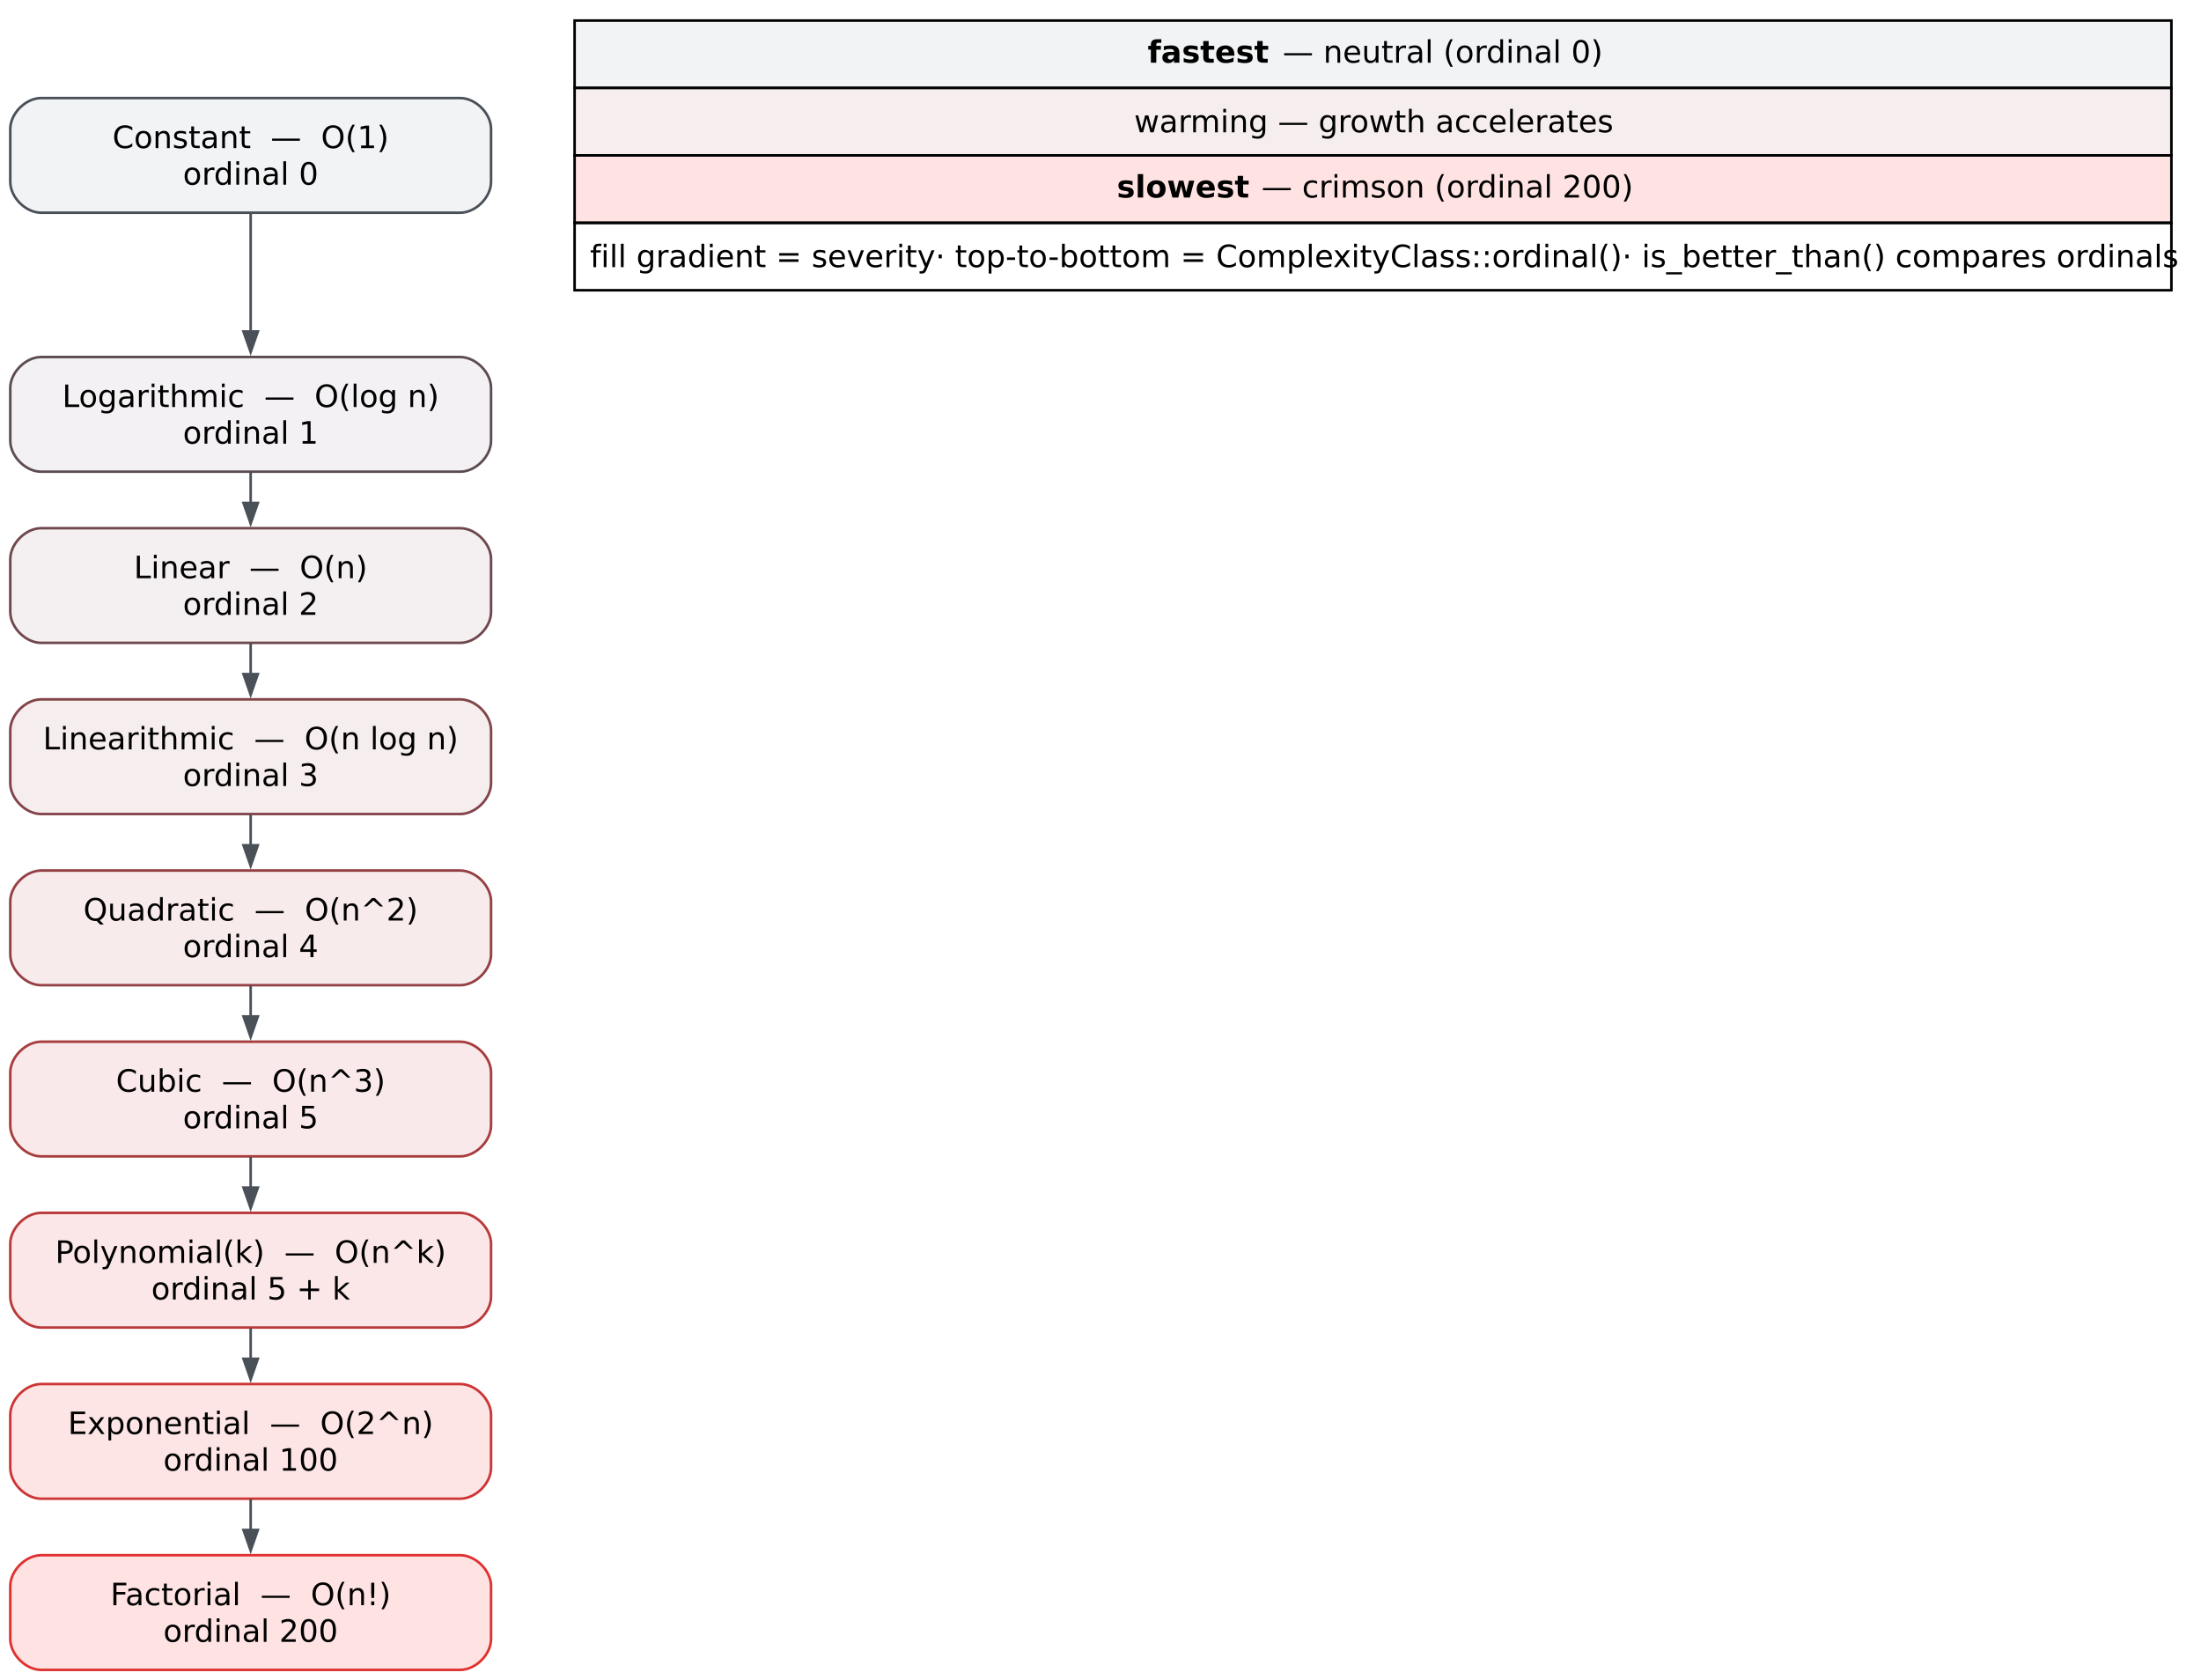
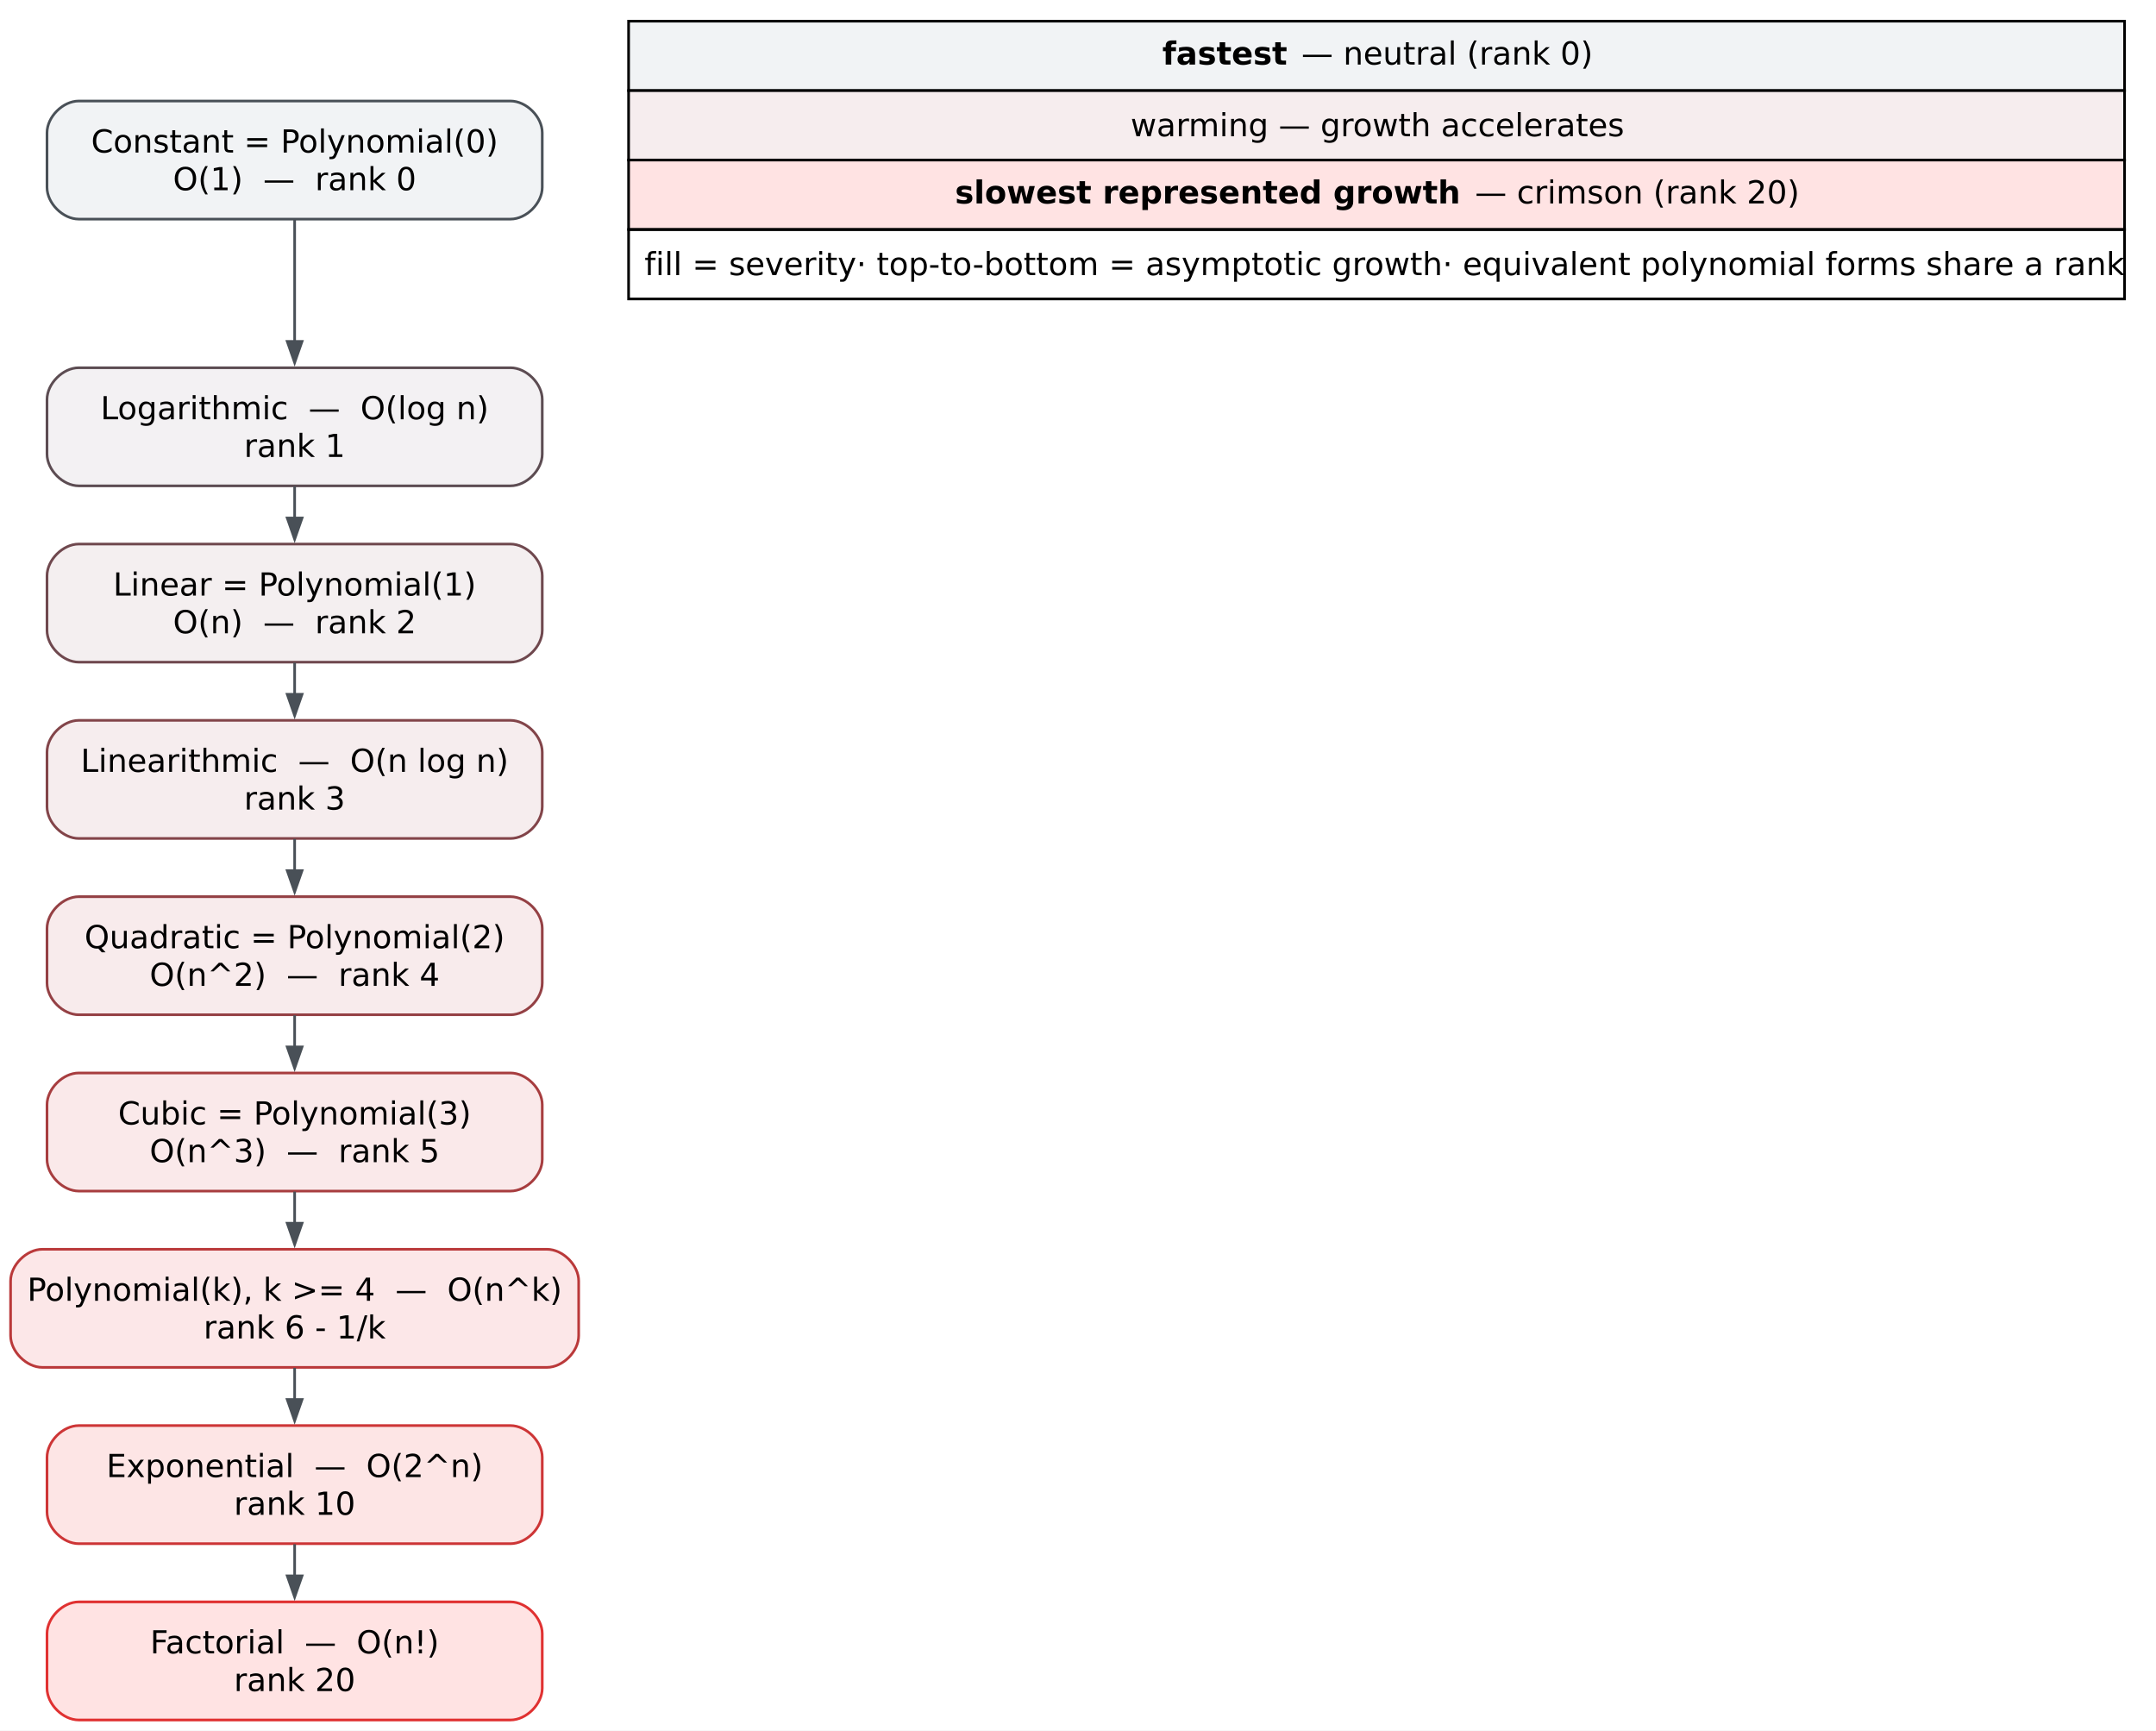
- <svg xmlns="http://www.w3.org/2000/svg" width="857pt" height="654pt" viewBox="0.00 0.00 857.00 654.00">
+ <svg xmlns="http://www.w3.org/2000/svg" width="815pt" height="654pt" viewBox="0.00 0.00 815.00 654.00">
  <g id="graph0" class="graph" transform="scale(1 1) rotate(0) translate(4 650.12)">
-     <polygon fill="white" stroke="none" points="-4,4 -4,-650.12 853.48,-650.12 853.48,4 -4,4" />
+     <polygon fill="white" stroke="none" points="-4,4 -4,-650.12 811.12,-650.12 811.12,4 -4,4" />
    <g id="node1" class="node">
-       <path fill="#f1f3f5" stroke="#495057" d="M175.2,-611.94C175.2,-611.94 12,-611.94 12,-611.94 6,-611.94 0,-605.94 0,-599.94 0,-599.94 0,-579.3 0,-579.3 0,-573.3 6,-567.3 12,-567.3 12,-567.3 175.2,-567.3 175.2,-567.3 181.2,-567.3 187.2,-573.3 187.2,-579.3 187.2,-579.3 187.2,-599.94 187.2,-599.94 187.2,-605.94 181.2,-611.94 175.2,-611.94" />
-       <text xml:space="preserve" text-anchor="middle" x="93.6" y="-592.47" font-family="DejaVu Sans" font-size="12.00">Constant  —  O(1)</text>
-       <text xml:space="preserve" text-anchor="middle" x="93.6" y="-578.22" font-family="DejaVu Sans" font-size="12.00">ordinal 0</text>
+       <path fill="#f1f3f5" stroke="#495057" d="M188.98,-611.94C188.98,-611.94 25.77,-611.94 25.77,-611.94 19.77,-611.94 13.77,-605.94 13.77,-599.94 13.77,-599.94 13.77,-579.3 13.77,-579.3 13.77,-573.3 19.77,-567.3 25.77,-567.3 25.77,-567.3 188.98,-567.3 188.98,-567.3 194.98,-567.3 200.98,-573.3 200.98,-579.3 200.98,-579.3 200.98,-599.94 200.98,-599.94 200.98,-605.94 194.98,-611.94 188.98,-611.94" />
+       <text xml:space="preserve" text-anchor="middle" x="107.38" y="-592.47" font-family="DejaVu Sans" font-size="12.00">Constant = Polynomial(0)</text>
+       <text xml:space="preserve" text-anchor="middle" x="107.38" y="-578.22" font-family="DejaVu Sans" font-size="12.00">O(1)  —  rank 0</text>
    </g>
    <g id="node2" class="node">
-       <path fill="#f3f1f3" stroke="#5c4c52" d="M175.2,-511.12C175.2,-511.12 12,-511.12 12,-511.12 6,-511.12 0,-505.12 0,-499.12 0,-499.12 0,-478.48 0,-478.48 0,-472.48 6,-466.48 12,-466.48 12,-466.48 175.2,-466.48 175.2,-466.48 181.2,-466.48 187.2,-472.48 187.2,-478.48 187.2,-478.48 187.2,-499.12 187.2,-499.12 187.2,-505.12 181.2,-511.12 175.2,-511.12" />
-       <text xml:space="preserve" text-anchor="middle" x="93.6" y="-491.65" font-family="DejaVu Sans" font-size="12.00">Logarithmic  —  O(log n)</text>
-       <text xml:space="preserve" text-anchor="middle" x="93.6" y="-477.4" font-family="DejaVu Sans" font-size="12.00">ordinal 1</text>
+       <path fill="#f3f1f3" stroke="#5c4c52" d="M188.98,-511.12C188.98,-511.12 25.77,-511.12 25.77,-511.12 19.77,-511.12 13.77,-505.12 13.77,-499.12 13.77,-499.12 13.77,-478.48 13.77,-478.48 13.77,-472.48 19.77,-466.48 25.77,-466.48 25.77,-466.48 188.98,-466.48 188.98,-466.48 194.98,-466.48 200.98,-472.48 200.98,-478.48 200.98,-478.48 200.98,-499.12 200.98,-499.12 200.98,-505.12 194.98,-511.12 188.98,-511.12" />
+       <text xml:space="preserve" text-anchor="middle" x="107.38" y="-491.65" font-family="DejaVu Sans" font-size="12.00">Logarithmic  —  O(log n)</text>
+       <text xml:space="preserve" text-anchor="middle" x="107.38" y="-477.4" font-family="DejaVu Sans" font-size="12.00">rank 1</text>
    </g>
    <g id="edge1" class="edge">
-       <path fill="none" stroke="#495057" d="M93.6,-567.18C93.6,-553.67 93.6,-536.01 93.6,-520.98" />
-       <polygon fill="#495057" stroke="#495057" points="96.4,-521.06 93.6,-513.06 90.8,-521.06 96.4,-521.06" />
+       <path fill="none" stroke="#495057" d="M107.38,-567.18C107.38,-553.67 107.38,-536.01 107.38,-520.98" />
+       <polygon fill="#495057" stroke="#495057" points="110.18,-521.06 107.38,-513.06 104.58,-521.06 110.18,-521.06" />
    </g>
    <g id="node10" class="node">
-       <path fill="white" stroke="none" d="M837.48,-646.12C837.48,-646.12 223.73,-646.12 223.73,-646.12 217.73,-646.12 211.73,-640.12 211.73,-634.12 211.73,-634.12 211.73,-545.12 211.73,-545.12 211.73,-539.12 217.73,-533.12 223.73,-533.12 223.73,-533.12 837.48,-533.12 837.48,-533.12 843.48,-533.12 849.48,-539.12 849.48,-545.12 849.48,-545.12 849.48,-634.12 849.48,-634.12 849.48,-640.12 843.48,-646.12 837.48,-646.12" />
-       <polygon fill="#f1f3f5" stroke="none" points="219.73,-615.87 219.73,-642.12 841.48,-642.12 841.48,-615.87 219.73,-615.87" />
-       <polygon fill="none" stroke="black" points="219.73,-615.87 219.73,-642.12 841.48,-642.12 841.48,-615.87 219.73,-615.87" />
-       <text xml:space="preserve" text-anchor="start" x="442.85" y="-625.72" font-family="DejaVu Sans" font-weight="bold" font-size="12.00">fastest</text>
-       <text xml:space="preserve" text-anchor="start" x="491.6" y="-625.72" font-family="DejaVu Sans" font-size="12.00"> — neutral (ordinal 0)</text>
-       <polygon fill="#f6edee" stroke="none" points="219.73,-589.62 219.73,-615.87 841.48,-615.87 841.48,-589.62 219.73,-589.62" />
-       <polygon fill="none" stroke="black" points="219.73,-589.62 219.73,-615.87 841.48,-615.87 841.48,-589.62 219.73,-589.62" />
-       <text xml:space="preserve" text-anchor="start" x="437.6" y="-598.62" font-family="DejaVu Sans" font-size="12.00">warming — growth accelerates</text>
-       <polygon fill="#ffe3e3" stroke="none" points="219.73,-563.37 219.73,-589.62 841.48,-589.62 841.48,-563.37 219.73,-563.37" />
-       <polygon fill="none" stroke="black" points="219.73,-563.37 219.73,-589.62 841.48,-589.62 841.48,-563.37 219.73,-563.37" />
-       <text xml:space="preserve" text-anchor="start" x="430.85" y="-573.22" font-family="DejaVu Sans" font-weight="bold" font-size="12.00">slowest</text>
-       <text xml:space="preserve" text-anchor="start" x="483.35" y="-573.22" font-family="DejaVu Sans" font-size="12.00"> — crimson (ordinal 200)</text>
-       <polygon fill="none" stroke="black" points="219.73,-537.12 219.73,-563.37 841.48,-563.37 841.48,-537.12 219.73,-537.12" />
-       <text xml:space="preserve" text-anchor="start" x="225.73" y="-546.12" font-family="DejaVu Sans" font-size="12.00">fill gradient = severity· top-to-bottom = ComplexityClass::ordinal()· is_better_than() compares ordinals</text>
+       <path fill="white" stroke="none" d="M795.12,-646.12C795.12,-646.12 237.62,-646.12 237.62,-646.12 231.62,-646.12 225.62,-640.12 225.62,-634.12 225.62,-634.12 225.62,-545.12 225.62,-545.12 225.62,-539.12 231.62,-533.12 237.62,-533.12 237.62,-533.12 795.12,-533.12 795.12,-533.12 801.12,-533.12 807.12,-539.12 807.12,-545.12 807.12,-545.12 807.12,-634.12 807.12,-634.12 807.12,-640.12 801.12,-646.12 795.12,-646.12" />
+       <polygon fill="#f1f3f5" stroke="none" points="233.62,-615.87 233.62,-642.12 799.12,-642.12 799.12,-615.87 233.62,-615.87" />
+       <polygon fill="none" stroke="black" points="233.62,-615.87 233.62,-642.12 799.12,-642.12 799.12,-615.87 233.62,-615.87" />
+       <text xml:space="preserve" text-anchor="start" x="435.38" y="-625.72" font-family="DejaVu Sans" font-weight="bold" font-size="12.00">fastest</text>
+       <text xml:space="preserve" text-anchor="start" x="484.12" y="-625.72" font-family="DejaVu Sans" font-size="12.00"> — neutral (rank 0)</text>
+       <polygon fill="#f6edee" stroke="none" points="233.62,-589.62 233.62,-615.87 799.12,-615.87 799.12,-589.62 233.62,-589.62" />
+       <polygon fill="none" stroke="black" points="233.62,-589.62 233.62,-615.87 799.12,-615.87 799.12,-589.62 233.62,-589.62" />
+       <text xml:space="preserve" text-anchor="start" x="423.38" y="-598.62" font-family="DejaVu Sans" font-size="12.00">warming — growth accelerates</text>
+       <polygon fill="#ffe3e3" stroke="none" points="233.62,-563.37 233.62,-589.62 799.12,-589.62 799.12,-563.37 233.62,-563.37" />
+       <polygon fill="none" stroke="black" points="233.62,-563.37 233.62,-589.62 799.12,-589.62 799.12,-563.37 233.62,-563.37" />
+       <text xml:space="preserve" text-anchor="start" x="357" y="-573.22" font-family="DejaVu Sans" font-weight="bold" font-size="12.00">slowest represented growth</text>
+       <text xml:space="preserve" text-anchor="start" x="549.75" y="-573.22" font-family="DejaVu Sans" font-size="12.00"> — crimson (rank 20)</text>
+       <polygon fill="none" stroke="black" points="233.62,-537.12 233.62,-563.37 799.12,-563.37 799.12,-537.12 233.62,-537.12" />
+       <text xml:space="preserve" text-anchor="start" x="239.62" y="-546.12" font-family="DejaVu Sans" font-size="12.00">fill = severity· top-to-bottom = asymptotic growth· equivalent polynomial forms share a rank</text>
    </g>
    <g id="node3" class="node">
-       <path fill="#f4eff0" stroke="#6f484e" d="M175.2,-444.48C175.2,-444.48 12,-444.48 12,-444.48 6,-444.48 0,-438.48 0,-432.48 0,-432.48 0,-411.84 0,-411.84 0,-405.84 6,-399.84 12,-399.84 12,-399.84 175.2,-399.84 175.2,-399.84 181.2,-399.84 187.2,-405.84 187.2,-411.84 187.2,-411.84 187.2,-432.48 187.2,-432.48 187.2,-438.48 181.2,-444.48 175.2,-444.48" />
-       <text xml:space="preserve" text-anchor="middle" x="93.6" y="-425.01" font-family="DejaVu Sans" font-size="12.00">Linear  —  O(n)</text>
-       <text xml:space="preserve" text-anchor="middle" x="93.6" y="-410.76" font-family="DejaVu Sans" font-size="12.00">ordinal 2</text>
+       <path fill="#f4eff0" stroke="#6f484e" d="M188.98,-444.48C188.98,-444.48 25.77,-444.48 25.77,-444.48 19.77,-444.48 13.77,-438.48 13.77,-432.48 13.77,-432.48 13.77,-411.84 13.77,-411.84 13.77,-405.84 19.77,-399.84 25.77,-399.84 25.77,-399.84 188.98,-399.84 188.98,-399.84 194.98,-399.84 200.98,-405.84 200.98,-411.84 200.98,-411.84 200.98,-432.48 200.98,-432.48 200.98,-438.48 194.98,-444.48 188.98,-444.48" />
+       <text xml:space="preserve" text-anchor="middle" x="107.38" y="-425.01" font-family="DejaVu Sans" font-size="12.00">Linear = Polynomial(1)</text>
+       <text xml:space="preserve" text-anchor="middle" x="107.38" y="-410.76" font-family="DejaVu Sans" font-size="12.00">O(n)  —  rank 2</text>
    </g>
    <g id="edge2" class="edge">
-       <path fill="none" stroke="#495057" d="M93.6,-466.28C93.6,-462.39 93.6,-458.27 93.6,-454.18" />
-       <polygon fill="#495057" stroke="#495057" points="96.4,-454.32 93.6,-446.32 90.8,-454.32 96.4,-454.32" />
+       <path fill="none" stroke="#495057" d="M107.38,-466.28C107.38,-462.39 107.38,-458.27 107.38,-454.18" />
+       <polygon fill="#495057" stroke="#495057" points="110.18,-454.32 107.38,-446.32 104.58,-454.32 110.18,-454.32" />
    </g>
    <g id="node4" class="node">
-       <path fill="#f6edee" stroke="#824449" d="M175.2,-377.84C175.2,-377.84 12,-377.84 12,-377.84 6,-377.84 0,-371.84 0,-365.84 0,-365.84 0,-345.2 0,-345.2 0,-339.2 6,-333.2 12,-333.2 12,-333.2 175.2,-333.2 175.2,-333.2 181.2,-333.2 187.2,-339.2 187.2,-345.2 187.2,-345.2 187.2,-365.84 187.2,-365.84 187.2,-371.84 181.2,-377.84 175.2,-377.84" />
-       <text xml:space="preserve" text-anchor="middle" x="93.6" y="-358.37" font-family="DejaVu Sans" font-size="12.00">Linearithmic  —  O(n log n)</text>
-       <text xml:space="preserve" text-anchor="middle" x="93.6" y="-344.12" font-family="DejaVu Sans" font-size="12.00">ordinal 3</text>
+       <path fill="#f6edee" stroke="#824449" d="M188.98,-377.84C188.98,-377.84 25.77,-377.84 25.77,-377.84 19.77,-377.84 13.77,-371.84 13.77,-365.84 13.77,-365.84 13.77,-345.2 13.77,-345.2 13.77,-339.2 19.77,-333.2 25.77,-333.2 25.77,-333.2 188.98,-333.2 188.98,-333.2 194.98,-333.2 200.98,-339.2 200.98,-345.2 200.98,-345.2 200.98,-365.84 200.98,-365.84 200.98,-371.84 194.98,-377.84 188.98,-377.84" />
+       <text xml:space="preserve" text-anchor="middle" x="107.38" y="-358.37" font-family="DejaVu Sans" font-size="12.00">Linearithmic  —  O(n log n)</text>
+       <text xml:space="preserve" text-anchor="middle" x="107.38" y="-344.12" font-family="DejaVu Sans" font-size="12.00">rank 3</text>
    </g>
    <g id="edge3" class="edge">
-       <path fill="none" stroke="#495057" d="M93.6,-399.64C93.6,-395.75 93.6,-391.63 93.6,-387.54" />
-       <polygon fill="#495057" stroke="#495057" points="96.4,-387.68 93.6,-379.68 90.8,-387.68 96.4,-387.68" />
+       <path fill="none" stroke="#495057" d="M107.38,-399.64C107.38,-395.75 107.38,-391.63 107.38,-387.54" />
+       <polygon fill="#495057" stroke="#495057" points="110.18,-387.68 107.38,-379.68 104.58,-387.68 110.18,-387.68" />
    </g>
    <g id="node5" class="node">
-       <path fill="#f8ebec" stroke="#944044" d="M175.2,-311.2C175.2,-311.2 12,-311.2 12,-311.2 6,-311.2 0,-305.2 0,-299.2 0,-299.2 0,-278.56 0,-278.56 0,-272.56 6,-266.56 12,-266.56 12,-266.56 175.2,-266.56 175.2,-266.56 181.2,-266.56 187.2,-272.56 187.2,-278.56 187.2,-278.56 187.2,-299.2 187.2,-299.2 187.2,-305.2 181.2,-311.2 175.2,-311.2" />
-       <text xml:space="preserve" text-anchor="middle" x="93.6" y="-291.73" font-family="DejaVu Sans" font-size="12.00">Quadratic  —  O(n^2)</text>
-       <text xml:space="preserve" text-anchor="middle" x="93.6" y="-277.48" font-family="DejaVu Sans" font-size="12.00">ordinal 4</text>
+       <path fill="#f8ebec" stroke="#944044" d="M188.98,-311.2C188.98,-311.2 25.77,-311.2 25.77,-311.2 19.77,-311.2 13.77,-305.2 13.77,-299.2 13.77,-299.2 13.77,-278.56 13.77,-278.56 13.77,-272.56 19.77,-266.56 25.77,-266.56 25.77,-266.56 188.98,-266.56 188.98,-266.56 194.98,-266.56 200.98,-272.56 200.98,-278.56 200.98,-278.56 200.98,-299.2 200.98,-299.2 200.98,-305.2 194.98,-311.2 188.98,-311.2" />
+       <text xml:space="preserve" text-anchor="middle" x="107.38" y="-291.73" font-family="DejaVu Sans" font-size="12.00">Quadratic = Polynomial(2)</text>
+       <text xml:space="preserve" text-anchor="middle" x="107.38" y="-277.48" font-family="DejaVu Sans" font-size="12.00">O(n^2)  —  rank 4</text>
    </g>
    <g id="edge4" class="edge">
-       <path fill="none" stroke="#495057" d="M93.6,-333C93.6,-329.11 93.6,-324.99 93.6,-320.9" />
-       <polygon fill="#495057" stroke="#495057" points="96.4,-321.04 93.6,-313.04 90.8,-321.04 96.4,-321.04" />
+       <path fill="none" stroke="#495057" d="M107.38,-333C107.38,-329.11 107.38,-324.99 107.38,-320.9" />
+       <polygon fill="#495057" stroke="#495057" points="110.18,-321.04 107.38,-313.04 104.58,-321.04 110.18,-321.04" />
    </g>
    <g id="node6" class="node">
-       <path fill="#fae9ea" stroke="#a73d3f" d="M175.2,-244.56C175.2,-244.56 12,-244.56 12,-244.56 6,-244.56 0,-238.56 0,-232.56 0,-232.56 0,-211.92 0,-211.92 0,-205.92 6,-199.92 12,-199.92 12,-199.92 175.2,-199.92 175.2,-199.92 181.2,-199.92 187.2,-205.92 187.2,-211.92 187.2,-211.92 187.2,-232.56 187.2,-232.56 187.2,-238.56 181.2,-244.56 175.2,-244.56" />
-       <text xml:space="preserve" text-anchor="middle" x="93.6" y="-225.09" font-family="DejaVu Sans" font-size="12.00">Cubic  —  O(n^3)</text>
-       <text xml:space="preserve" text-anchor="middle" x="93.6" y="-210.84" font-family="DejaVu Sans" font-size="12.00">ordinal 5</text>
+       <path fill="#fae9ea" stroke="#a73d3f" d="M188.98,-244.56C188.98,-244.56 25.77,-244.56 25.77,-244.56 19.77,-244.56 13.77,-238.56 13.77,-232.56 13.77,-232.56 13.77,-211.92 13.77,-211.92 13.77,-205.92 19.77,-199.92 25.77,-199.92 25.77,-199.92 188.98,-199.92 188.98,-199.92 194.98,-199.92 200.98,-205.92 200.98,-211.92 200.98,-211.92 200.98,-232.56 200.98,-232.56 200.98,-238.56 194.98,-244.56 188.98,-244.56" />
+       <text xml:space="preserve" text-anchor="middle" x="107.38" y="-225.09" font-family="DejaVu Sans" font-size="12.00">Cubic = Polynomial(3)</text>
+       <text xml:space="preserve" text-anchor="middle" x="107.38" y="-210.84" font-family="DejaVu Sans" font-size="12.00">O(n^3)  —  rank 5</text>
    </g>
    <g id="edge5" class="edge">
-       <path fill="none" stroke="#495057" d="M93.6,-266.36C93.6,-262.47 93.6,-258.35 93.6,-254.26" />
-       <polygon fill="#495057" stroke="#495057" points="96.4,-254.4 93.6,-246.4 90.8,-254.4 96.4,-254.4" />
+       <path fill="none" stroke="#495057" d="M107.38,-266.36C107.38,-262.47 107.38,-258.35 107.38,-254.26" />
+       <polygon fill="#495057" stroke="#495057" points="110.18,-254.4 107.38,-246.4 104.58,-254.4 110.18,-254.4" />
    </g>
    <g id="node7" class="node">
-       <path fill="#fce7e8" stroke="#ba393a" d="M175.2,-177.92C175.2,-177.92 12,-177.92 12,-177.92 6,-177.92 0,-171.92 0,-165.92 0,-165.92 0,-145.28 0,-145.28 0,-139.28 6,-133.28 12,-133.28 12,-133.28 175.2,-133.28 175.2,-133.28 181.2,-133.28 187.2,-139.28 187.2,-145.28 187.2,-145.28 187.2,-165.92 187.2,-165.92 187.2,-171.92 181.2,-177.92 175.2,-177.92" />
-       <text xml:space="preserve" text-anchor="middle" x="93.6" y="-158.45" font-family="DejaVu Sans" font-size="12.00">Polynomial(k)  —  O(n^k)</text>
-       <text xml:space="preserve" text-anchor="middle" x="93.6" y="-144.2" font-family="DejaVu Sans" font-size="12.00">ordinal 5 + k</text>
+       <path fill="#fce7e8" stroke="#ba393a" d="M202.75,-177.92C202.75,-177.92 12,-177.92 12,-177.92 6,-177.92 0,-171.92 0,-165.92 0,-165.92 0,-145.28 0,-145.28 0,-139.28 6,-133.28 12,-133.28 12,-133.28 202.75,-133.28 202.75,-133.28 208.75,-133.28 214.75,-139.28 214.75,-145.28 214.75,-145.28 214.75,-165.92 214.75,-165.92 214.75,-171.92 208.75,-177.92 202.75,-177.92" />
+       <text xml:space="preserve" text-anchor="middle" x="107.38" y="-158.45" font-family="DejaVu Sans" font-size="12.00">Polynomial(k), k &gt;= 4  —  O(n^k)</text>
+       <text xml:space="preserve" text-anchor="middle" x="107.38" y="-144.2" font-family="DejaVu Sans" font-size="12.00">rank 6 - 1/k</text>
    </g>
    <g id="edge6" class="edge">
-       <path fill="none" stroke="#495057" d="M93.6,-199.72C93.6,-195.83 93.6,-191.71 93.6,-187.62" />
-       <polygon fill="#495057" stroke="#495057" points="96.4,-187.76 93.6,-179.76 90.8,-187.76 96.4,-187.76" />
+       <path fill="none" stroke="#495057" d="M107.38,-199.72C107.38,-195.83 107.38,-191.71 107.38,-187.62" />
+       <polygon fill="#495057" stroke="#495057" points="110.18,-187.76 107.38,-179.76 104.58,-187.76 110.18,-187.76" />
    </g>
    <g id="node8" class="node">
-       <path fill="#fde5e5" stroke="#cd3536" d="M175.2,-111.28C175.2,-111.28 12,-111.28 12,-111.28 6,-111.28 0,-105.28 0,-99.28 0,-99.28 0,-78.64 0,-78.64 0,-72.64 6,-66.64 12,-66.64 12,-66.64 175.2,-66.64 175.2,-66.64 181.2,-66.64 187.2,-72.64 187.2,-78.64 187.2,-78.64 187.2,-99.28 187.2,-99.28 187.2,-105.28 181.2,-111.28 175.2,-111.28" />
-       <text xml:space="preserve" text-anchor="middle" x="93.6" y="-91.81" font-family="DejaVu Sans" font-size="12.00">Exponential  —  O(2^n)</text>
-       <text xml:space="preserve" text-anchor="middle" x="93.6" y="-77.56" font-family="DejaVu Sans" font-size="12.00">ordinal 100</text>
+       <path fill="#fde5e5" stroke="#cd3536" d="M188.98,-111.28C188.98,-111.28 25.77,-111.28 25.77,-111.28 19.77,-111.28 13.77,-105.28 13.77,-99.28 13.77,-99.28 13.77,-78.64 13.77,-78.64 13.77,-72.64 19.77,-66.64 25.77,-66.64 25.77,-66.64 188.98,-66.64 188.98,-66.64 194.98,-66.64 200.98,-72.64 200.98,-78.64 200.98,-78.64 200.98,-99.28 200.98,-99.28 200.98,-105.28 194.98,-111.28 188.98,-111.28" />
+       <text xml:space="preserve" text-anchor="middle" x="107.38" y="-91.81" font-family="DejaVu Sans" font-size="12.00">Exponential  —  O(2^n)</text>
+       <text xml:space="preserve" text-anchor="middle" x="107.38" y="-77.56" font-family="DejaVu Sans" font-size="12.00">rank 10</text>
    </g>
    <g id="edge7" class="edge">
-       <path fill="none" stroke="#495057" d="M93.6,-133.08C93.6,-129.19 93.6,-125.07 93.6,-120.98" />
-       <polygon fill="#495057" stroke="#495057" points="96.4,-121.12 93.6,-113.12 90.8,-121.12 96.4,-121.12" />
+       <path fill="none" stroke="#495057" d="M107.38,-133.08C107.38,-129.19 107.38,-125.07 107.38,-120.98" />
+       <polygon fill="#495057" stroke="#495057" points="110.18,-121.12 107.38,-113.12 104.58,-121.12 110.18,-121.12" />
    </g>
    <g id="node9" class="node">
-       <path fill="#ffe3e3" stroke="#e03131" d="M175.2,-44.64C175.2,-44.64 12,-44.64 12,-44.64 6,-44.64 0,-38.64 0,-32.64 0,-32.64 0,-12 0,-12 0,-6 6,0 12,0 12,0 175.2,0 175.2,0 181.2,0 187.2,-6 187.2,-12 187.2,-12 187.2,-32.64 187.2,-32.64 187.2,-38.64 181.2,-44.64 175.2,-44.64" />
-       <text xml:space="preserve" text-anchor="middle" x="93.6" y="-25.17" font-family="DejaVu Sans" font-size="12.00">Factorial  —  O(n!)</text>
-       <text xml:space="preserve" text-anchor="middle" x="93.6" y="-10.92" font-family="DejaVu Sans" font-size="12.00">ordinal 200</text>
+       <path fill="#ffe3e3" stroke="#e03131" d="M188.98,-44.64C188.98,-44.64 25.77,-44.64 25.77,-44.64 19.77,-44.64 13.77,-38.64 13.77,-32.64 13.77,-32.64 13.77,-12 13.77,-12 13.77,-6 19.77,0 25.77,0 25.77,0 188.98,0 188.98,0 194.98,0 200.98,-6 200.98,-12 200.98,-12 200.98,-32.64 200.98,-32.64 200.98,-38.64 194.98,-44.64 188.98,-44.64" />
+       <text xml:space="preserve" text-anchor="middle" x="107.38" y="-25.17" font-family="DejaVu Sans" font-size="12.00">Factorial  —  O(n!)</text>
+       <text xml:space="preserve" text-anchor="middle" x="107.38" y="-10.92" font-family="DejaVu Sans" font-size="12.00">rank 20</text>
    </g>
    <g id="edge8" class="edge">
-       <path fill="none" stroke="#495057" d="M93.6,-66.44C93.6,-62.55 93.6,-58.43 93.6,-54.34" />
-       <polygon fill="#495057" stroke="#495057" points="96.4,-54.48 93.6,-46.48 90.8,-54.48 96.4,-54.48" />
+       <path fill="none" stroke="#495057" d="M107.38,-66.44C107.38,-62.55 107.38,-58.43 107.38,-54.34" />
+       <polygon fill="#495057" stroke="#495057" points="110.18,-54.48 107.38,-46.48 104.58,-54.48 110.18,-54.48" />
    </g>
  </g>
</svg>
